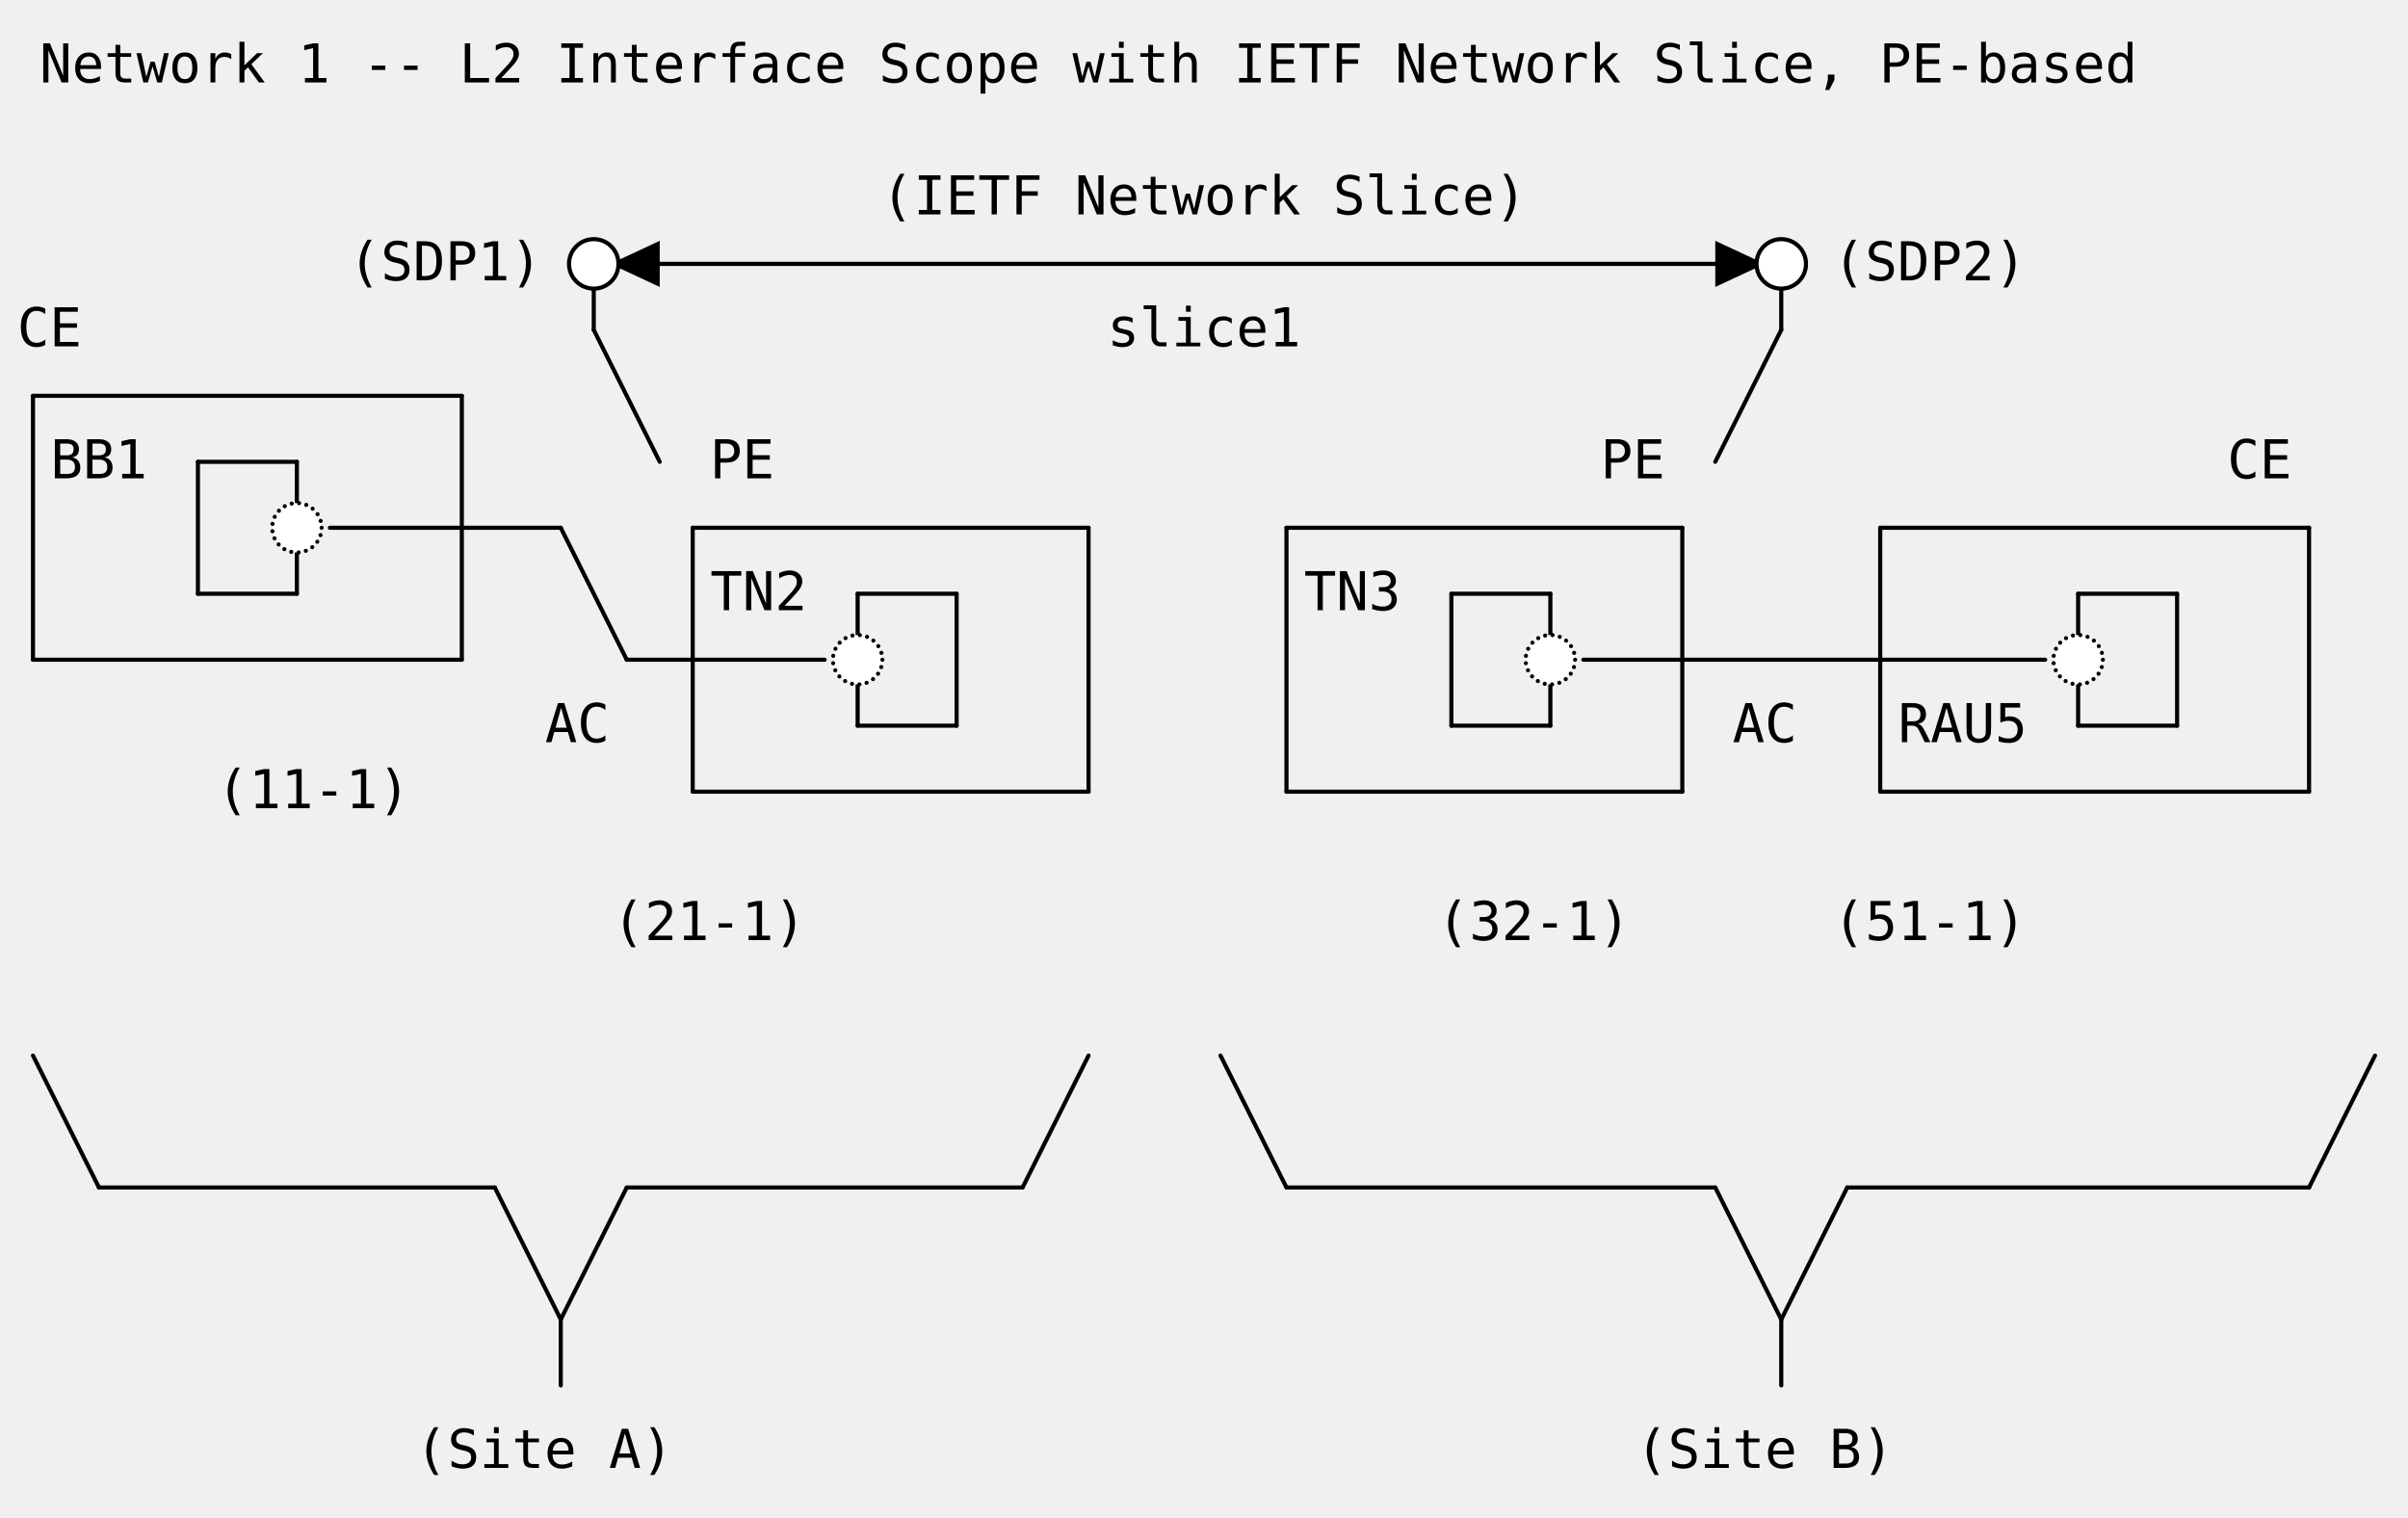
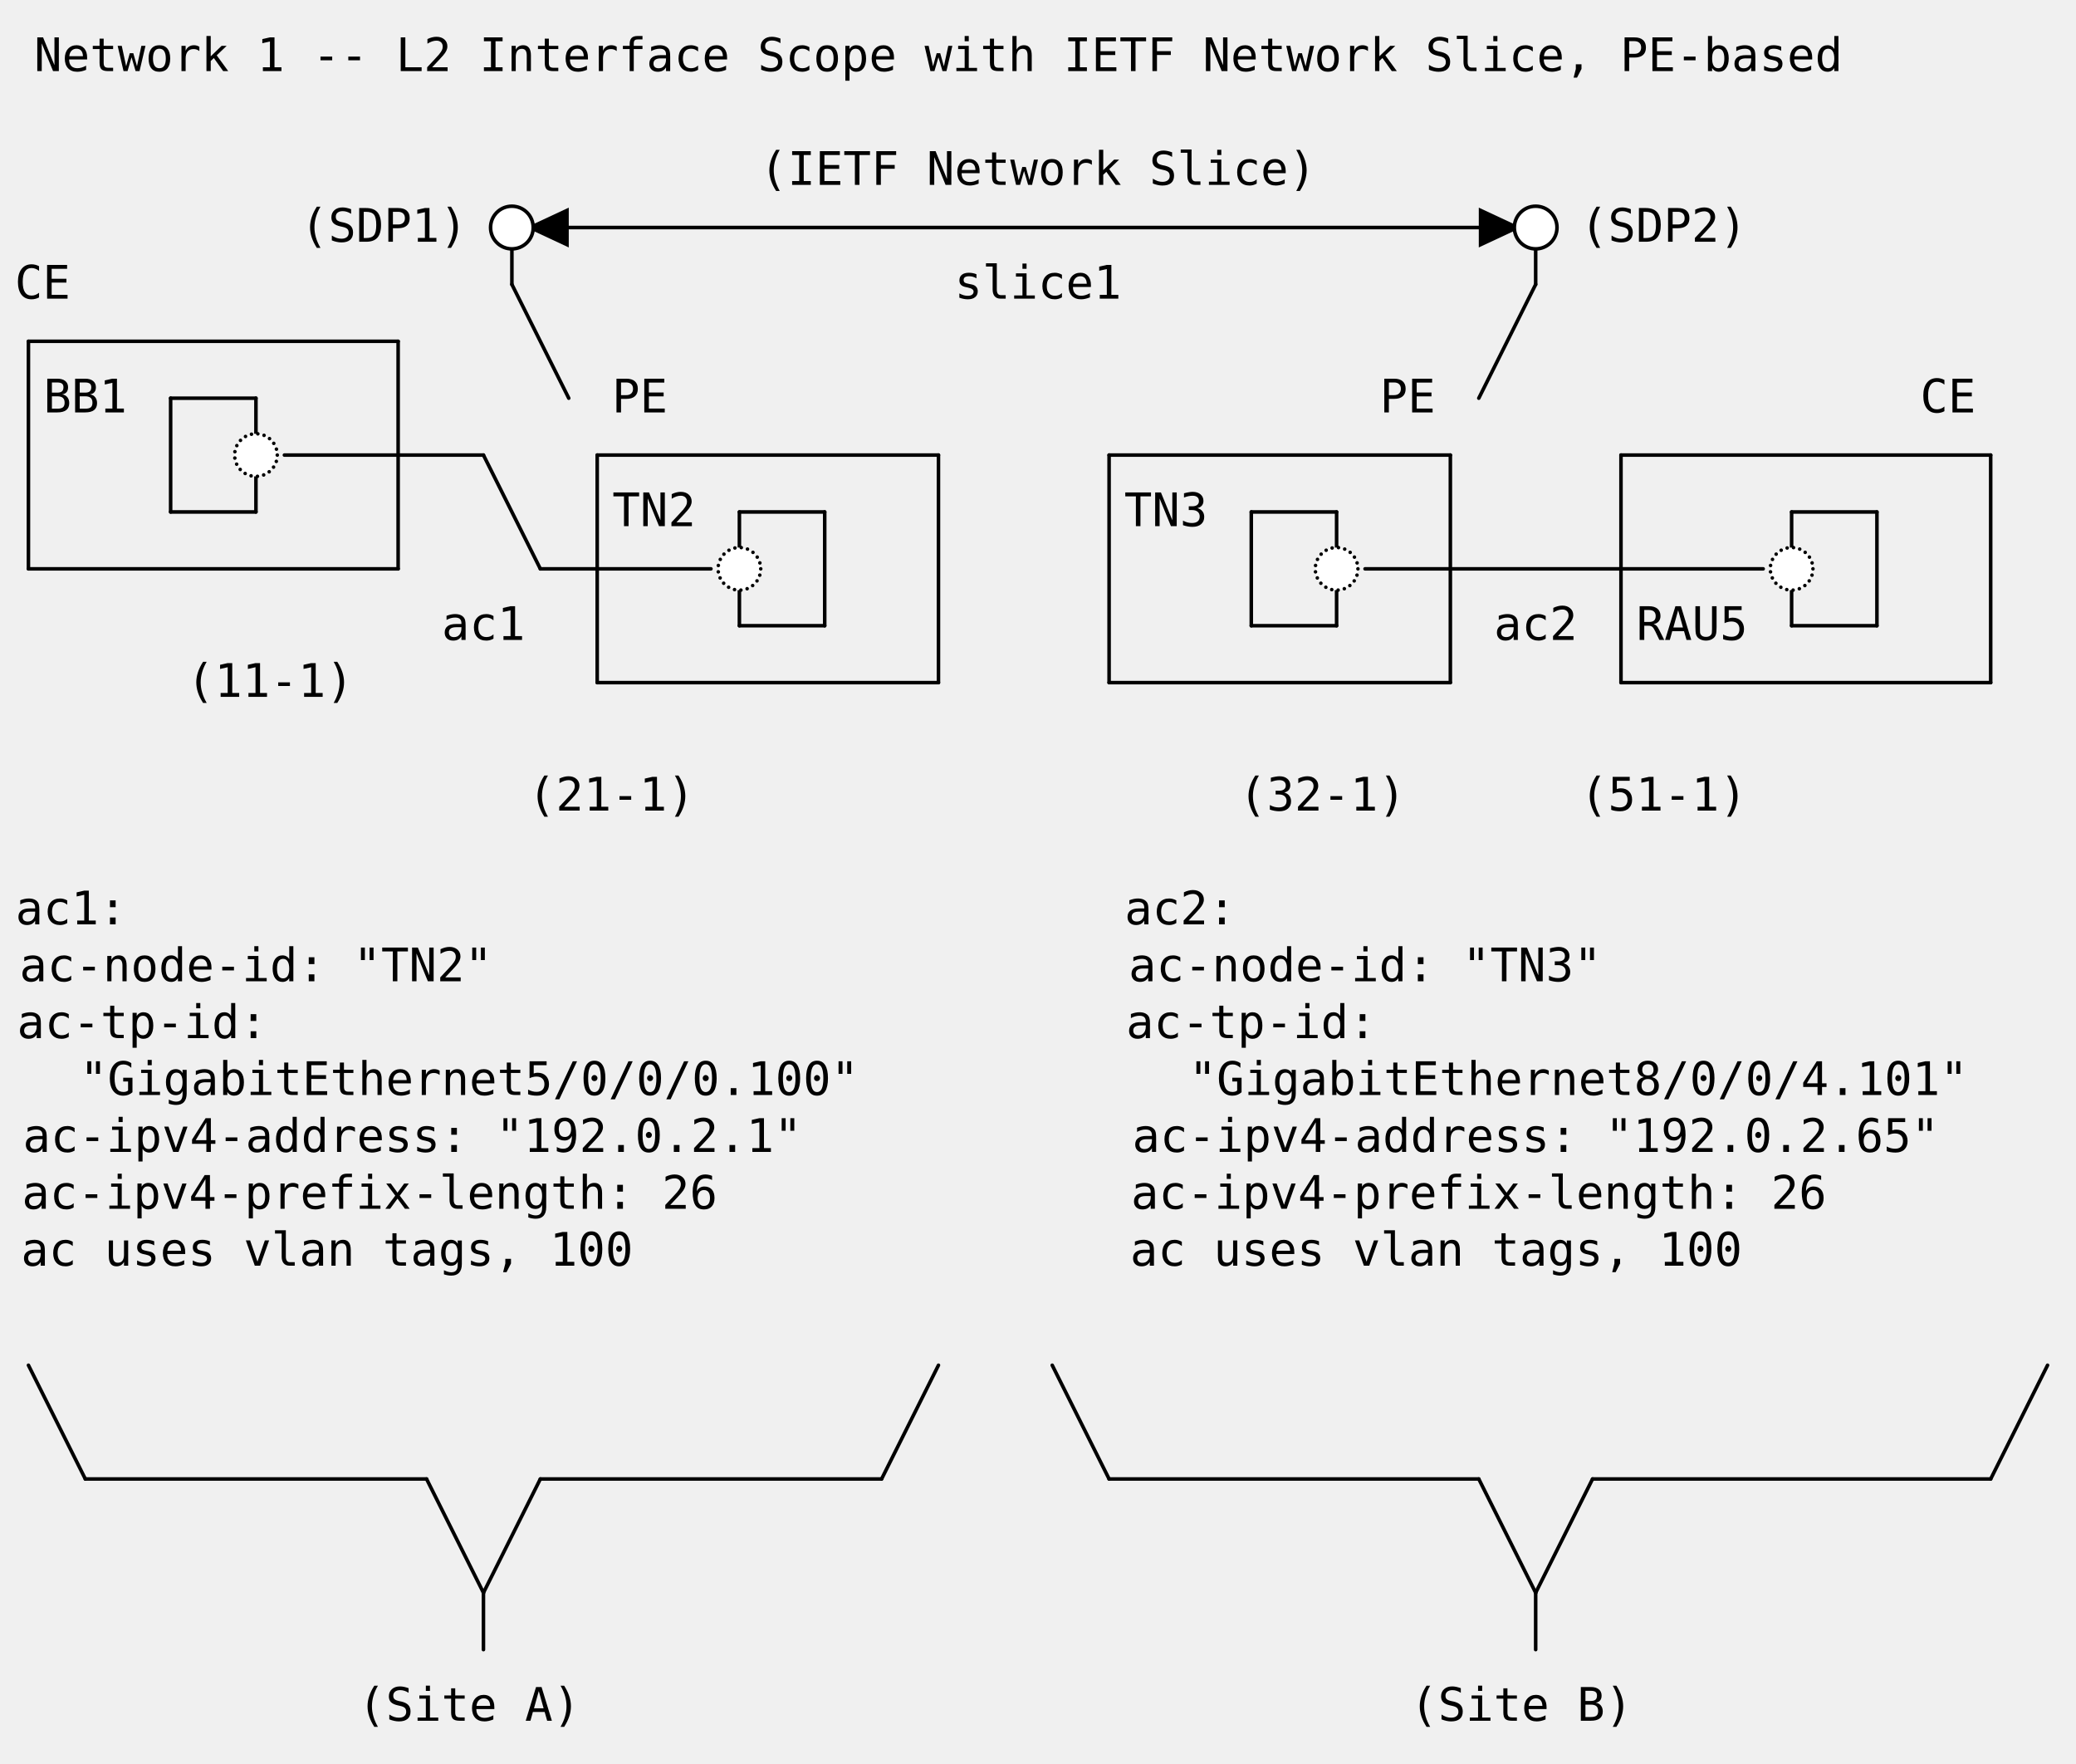
- <svg xmlns="http://www.w3.org/2000/svg" version="1.1" height="368" width="584" viewBox="0 0 584 368" class="diagram" text-anchor="middle" font-family="monospace" font-size="13px" stroke-linecap="round">
+ <svg xmlns="http://www.w3.org/2000/svg" version="1.1" height="496" width="584" viewBox="0 0 584 496" class="diagram" text-anchor="middle" font-family="monospace" font-size="13px" stroke-linecap="round">
  <path d="M 8,96 L 8,160" fill="none" stroke="black" />
  <path d="M 48,112 L 48,144" fill="none" stroke="black" />
  <path d="M 72,112 L 72,144" fill="none" stroke="black" />
  <path d="M 112,96 L 112,160" fill="none" stroke="black" />
-   <path d="M 136,320 L 136,336" fill="none" stroke="black" />
+   <path d="M 136,448 L 136,464" fill="none" stroke="black" />
  <path d="M 144,64 L 144,80" fill="none" stroke="black" />
  <path d="M 168,128 L 168,192" fill="none" stroke="black" />
  <path d="M 208,144 L 208,176" fill="none" stroke="black" />
  <path d="M 232,144 L 232,176" fill="none" stroke="black" />
  <path d="M 264,128 L 264,192" fill="none" stroke="black" />
  <path d="M 312,128 L 312,192" fill="none" stroke="black" />
  <path d="M 352,144 L 352,176" fill="none" stroke="black" />
  <path d="M 376,144 L 376,176" fill="none" stroke="black" />
  <path d="M 408,128 L 408,192" fill="none" stroke="black" />
  <path d="M 432,64 L 432,80" fill="none" stroke="black" />
-   <path d="M 432,320 L 432,336" fill="none" stroke="black" />
+   <path d="M 432,448 L 432,464" fill="none" stroke="black" />
  <path d="M 456,128 L 456,192" fill="none" stroke="black" />
  <path d="M 504,144 L 504,176" fill="none" stroke="black" />
  <path d="M 528,144 L 528,176" fill="none" stroke="black" />
  <path d="M 560,128 L 560,192" fill="none" stroke="black" />
  <path d="M 152,64 L 424,64" fill="none" stroke="black" />
  <path d="M 8,96 L 112,96" fill="none" stroke="black" />
  <path d="M 48,112 L 72,112" fill="none" stroke="black" />
  <path d="M 80,128 L 136,128" fill="none" stroke="black" />
  <path d="M 168,128 L 264,128" fill="none" stroke="black" />
  <path d="M 312,128 L 408,128" fill="none" stroke="black" />
  <path d="M 456,128 L 560,128" fill="none" stroke="black" />
  <path d="M 48,144 L 72,144" fill="none" stroke="black" />
  <path d="M 208,144 L 232,144" fill="none" stroke="black" />
  <path d="M 352,144 L 376,144" fill="none" stroke="black" />
  <path d="M 504,144 L 528,144" fill="none" stroke="black" />
  <path d="M 8,160 L 112,160" fill="none" stroke="black" />
  <path d="M 152,160 L 200,160" fill="none" stroke="black" />
  <path d="M 384,160 L 496,160" fill="none" stroke="black" />
  <path d="M 208,176 L 232,176" fill="none" stroke="black" />
  <path d="M 352,176 L 376,176" fill="none" stroke="black" />
  <path d="M 504,176 L 528,176" fill="none" stroke="black" />
  <path d="M 168,192 L 264,192" fill="none" stroke="black" />
  <path d="M 312,192 L 408,192" fill="none" stroke="black" />
  <path d="M 456,192 L 560,192" fill="none" stroke="black" />
-   <path d="M 24,288 L 120,288" fill="none" stroke="black" />
-   <path d="M 152,288 L 248,288" fill="none" stroke="black" />
-   <path d="M 312,288 L 416,288" fill="none" stroke="black" />
-   <path d="M 448,288 L 560,288" fill="none" stroke="black" />
-   <path d="M 8,256 L 24,288" fill="none" stroke="black" />
-   <path d="M 120,288 L 136,320" fill="none" stroke="black" />
+   <path d="M 24,416 L 120,416" fill="none" stroke="black" />
+   <path d="M 152,416 L 248,416" fill="none" stroke="black" />
+   <path d="M 312,416 L 416,416" fill="none" stroke="black" />
+   <path d="M 448,416 L 560,416" fill="none" stroke="black" />
+   <path d="M 8,384 L 24,416" fill="none" stroke="black" />
+   <path d="M 120,416 L 136,448" fill="none" stroke="black" />
  <path d="M 136,128 L 152,160" fill="none" stroke="black" />
  <path d="M 144,80 L 160,112" fill="none" stroke="black" />
-   <path d="M 296,256 L 312,288" fill="none" stroke="black" />
-   <path d="M 416,288 L 432,320" fill="none" stroke="black" />
-   <path d="M 136,320 L 152,288" fill="none" stroke="black" />
-   <path d="M 248,288 L 264,256" fill="none" stroke="black" />
+   <path d="M 296,384 L 312,416" fill="none" stroke="black" />
+   <path d="M 416,416 L 432,448" fill="none" stroke="black" />
+   <path d="M 136,448 L 152,416" fill="none" stroke="black" />
+   <path d="M 248,416 L 264,384" fill="none" stroke="black" />
  <path d="M 416,112 L 432,80" fill="none" stroke="black" />
-   <path d="M 432,320 L 448,288" fill="none" stroke="black" />
-   <path d="M 560,288 L 576,256" fill="none" stroke="black" />
+   <path d="M 432,448 L 448,416" fill="none" stroke="black" />
+   <path d="M 560,416 L 576,384" fill="none" stroke="black" />
  <polygon class="arrowhead" points="428,64 416,58.4 416,69.6" fill="black" transform="rotate(0,420,64)" />
  <polygon class="arrowhead" points="164,64 152,58.4 152,69.6" fill="black" transform="rotate(180,156,64)" />
  <circle cx="72" cy="128" r="6" class="dotteddot" fill="white" stroke="black" stroke-dasharray="0,1.8" />
  <circle cx="144" cy="64" r="6" class="opendot" fill="white" stroke="black" />
  <circle cx="208" cy="160" r="6" class="dotteddot" fill="white" stroke="black" stroke-dasharray="0,1.8" />
  <circle cx="376" cy="160" r="6" class="dotteddot" fill="white" stroke="black" stroke-dasharray="0,1.8" />
  <circle cx="432" cy="64" r="6" class="opendot" fill="white" stroke="black" />
  <circle cx="504" cy="160" r="6" class="dotteddot" fill="white" stroke="black" stroke-dasharray="0,1.8" />
  <g class="text">
    <text x="264" y="20">Network 1 -- L2 Interface Scope with IETF Network Slice, PE-based</text>
    <text x="292" y="52">(IETF Network Slice)</text>
    <text x="108" y="68">(SDP1)</text>
    <text x="468" y="68">(SDP2)</text>
    <text x="12" y="84">CE</text>
    <text x="292" y="84">slice1</text>
    <text x="24" y="116">BB1</text>
    <text x="180" y="116">PE</text>
    <text x="396" y="116">PE</text>
    <text x="548" y="116">CE</text>
    <text x="184" y="148">TN2</text>
    <text x="328" y="148">TN3</text>
-     <text x="140" y="180">AC</text>
-     <text x="428" y="180">AC</text>
+     <text x="136" y="180">ac1</text>
+     <text x="432" y="180">ac2</text>
    <text x="476" y="180">RAU5</text>
    <text x="76" y="196">(11-1)</text>
    <text x="172" y="228">(21-1)</text>
    <text x="372" y="228">(32-1)</text>
    <text x="468" y="228">(51-1)</text>
-     <text x="132" y="356">(Site A)</text>
-     <text x="428" y="356">(Site B)</text>
+     <text x="20" y="260">ac1:</text>
+     <text x="332" y="260">ac2:</text>
+     <text x="72" y="276">ac-node-id: "TN2"</text>
+     <text x="384" y="276">ac-node-id: "TN3"</text>
+     <text x="40" y="292">ac-tp-id:</text>
+     <text x="352" y="292">ac-tp-id:</text>
+     <text x="132" y="308">"GigabitEthernet5/0/0/0.100"</text>
+     <text x="444" y="308">"GigabitEthernet8/0/0/4.101"</text>
+     <text x="116" y="324">ac-ipv4-address: "192.0.2.1"</text>
+     <text x="432" y="324">ac-ipv4-address: "192.0.2.65"</text>
+     <text x="104" y="340">ac-ipv4-prefix-length: 26</text>
+     <text x="416" y="340">ac-ipv4-prefix-length: 26</text>
+     <text x="92" y="356">ac uses vlan tags, 100</text>
+     <text x="404" y="356">ac uses vlan tags, 100</text>
+     <text x="132" y="484">(Site A)</text>
+     <text x="428" y="484">(Site B)</text>
  </g>
</svg>
